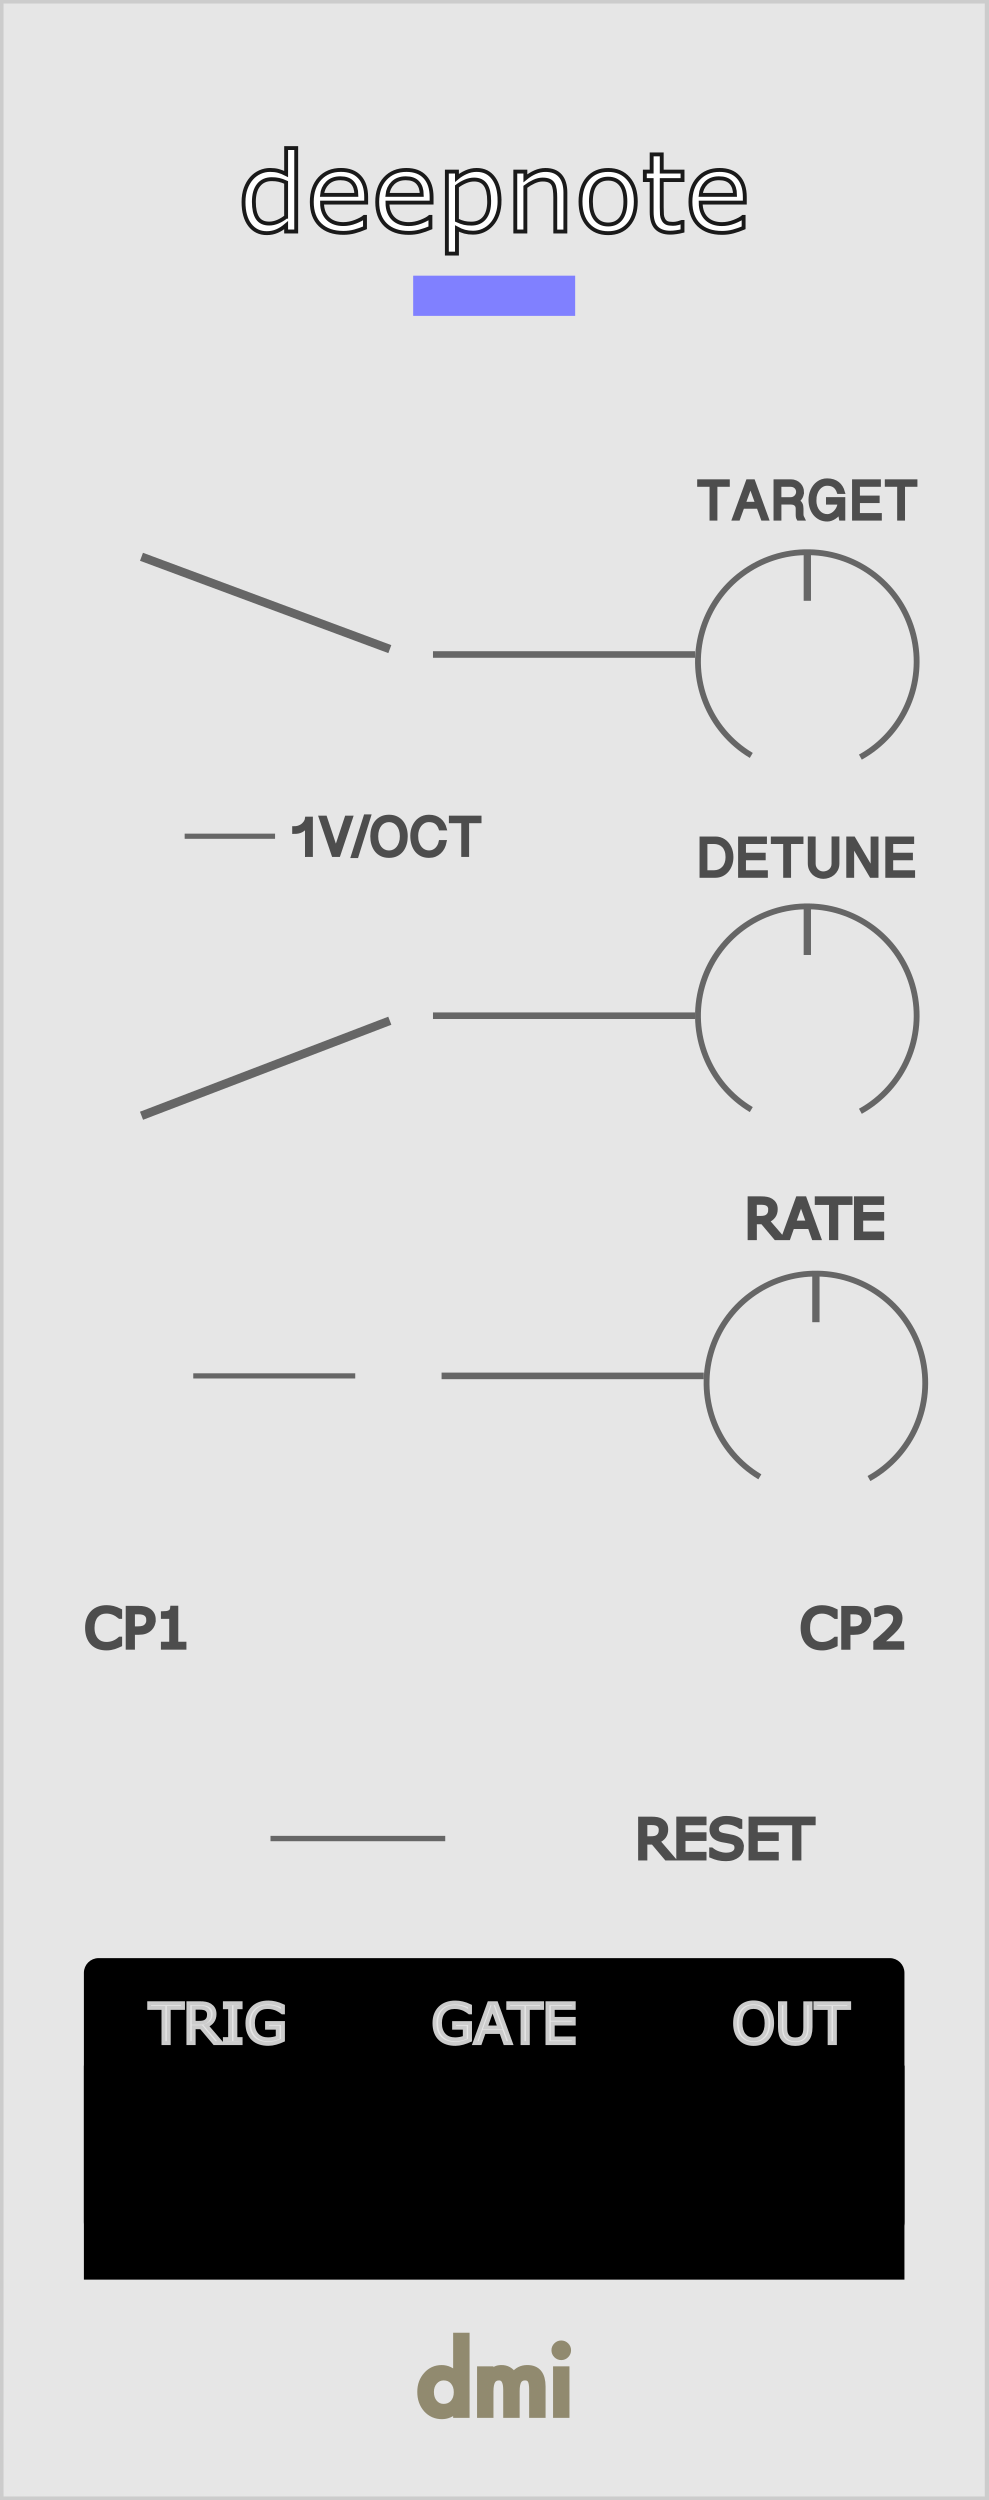
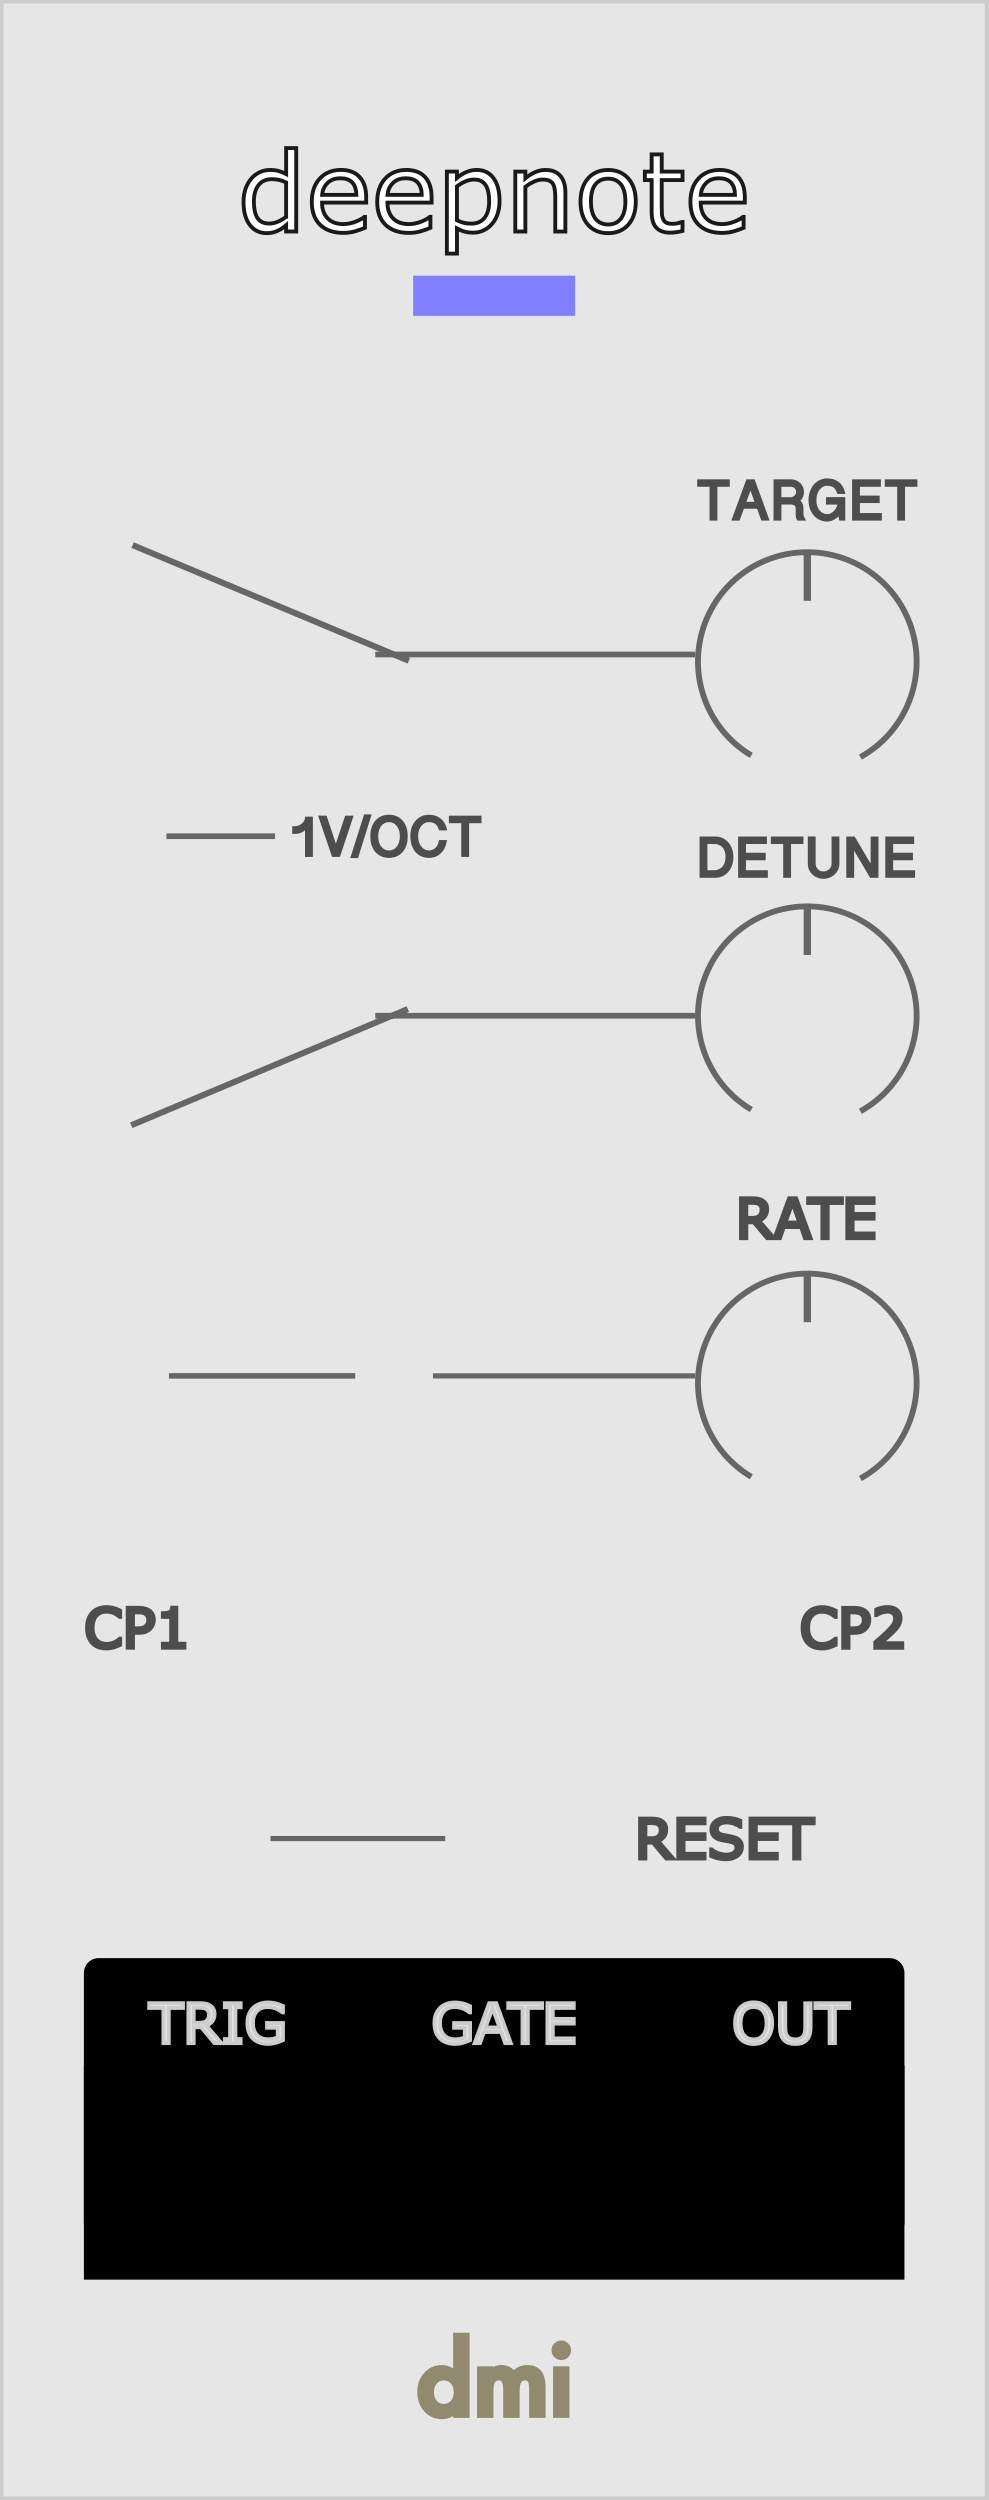
<svg xmlns="http://www.w3.org/2000/svg" width="50.8mm" height="128.5mm" viewBox="0 0 50.8 128.5" version="1.1" id="svg1" xml:space="preserve">
  <defs id="defs1">
    <rect x="66.866" y="51.133" width="80.239" height="356.358" id="rect34" />
    <rect x="24.387" y="130.586" width="115.639" height="77.879" id="rect32" />
    <rect x="31.466" y="60.573" width="3.147" height="18.093" id="rect20" />
    <rect x="63.72" y="1.573" width="66.866" height="92.039" id="rect19" />
    <rect x="-7.08" y="-6.293" width="168.346" height="76.306" id="rect13" />
  </defs>
  <g id="layer1" style="display:inline">
    <path id="rect2" style="fill:#e6e6e6;stroke:#cccccc;stroke-width:0.364" d="M 0,0 H 50.8 V 128.5 H 0 Z" />
    <path id="rect50" style="display:inline;stroke-width:0.387" d="M 4.312,106.172 H 46.488 v 11.001 H 4.312 Z" />
    <path id="rect1" style="display:inline;stroke-width:0.387" d="M 5.069,100.647 H 45.731 c 0.419,0 0.757,0.338 0.757,0.757 v 12.817 c 0,0.419 -0.338,0.757 -0.757,0.757 H 5.069 c -0.419,0 -0.757,-0.338 -0.757,-0.757 v -12.817 c 0,-0.419 0.338,-0.757 0.757,-0.757 z" />
    <path style="font-size:2.822px;font-family:Sans;-inkscape-font-specification:'Sans, Normal';fill:#e6e6e6;stroke:#cccccc;stroke-width:0.2" d="m 39.428,103.202 q 0.125,0.138 0.192,0.338 0.068,0.2 0.068,0.453 0,0.254 -0.069,0.455 -0.068,0.2 -0.19,0.333 -0.127,0.139 -0.3,0.209 -0.172,0.07 -0.394,0.07 -0.216,0 -0.394,-0.072 -0.176,-0.072 -0.3,-0.208 -0.124,-0.136 -0.192,-0.335 -0.066,-0.198 -0.066,-0.453 0,-0.251 0.066,-0.449 0.066,-0.2 0.193,-0.342 0.121,-0.135 0.3,-0.207 0.181,-0.072 0.393,-0.072 0.22,0 0.395,0.073 0.176,0.072 0.299,0.205 z m -0.025,0.791 q 0,-0.4 -0.179,-0.616 -0.179,-0.218 -0.489,-0.218 -0.313,0 -0.492,0.218 -0.178,0.216 -0.178,0.616 0,0.404 0.182,0.619 0.182,0.214 0.488,0.214 0.306,0 0.486,-0.214 0.182,-0.215 0.182,-0.619 z m 2.261,0.201 q 0,0.223 -0.05,0.39 -0.048,0.165 -0.16,0.276 -0.106,0.105 -0.248,0.153 -0.142,0.048 -0.331,0.048 -0.193,0 -0.336,-0.051 -0.143,-0.051 -0.241,-0.15 -0.112,-0.113 -0.161,-0.273 -0.048,-0.16 -0.048,-0.393 v -1.228 h 0.273 v 1.242 q 0,0.167 0.022,0.263 0.023,0.097 0.077,0.175 0.061,0.09 0.164,0.135 0.105,0.045 0.251,0.045 0.147,0 0.251,-0.044 0.103,-0.045 0.165,-0.136 0.054,-0.079 0.076,-0.179 0.023,-0.102 0.023,-0.252 v -1.248 h 0.273 z m 1.984,-0.985 h -0.733 v 1.809 h -0.273 v -1.809 h -0.733 v -0.243 h 1.739 z" id="text21" aria-label="OUT" />
    <path style="font-size:2.822px;font-family:Sans;-inkscape-font-specification:'Sans, Normal';fill:#e6e6e6;stroke:#cccccc;stroke-width:0.2" d="m 24.159,104.865 q -0.168,0.077 -0.368,0.135 -0.198,0.057 -0.384,0.057 -0.24,0 -0.44,-0.066 -0.2,-0.066 -0.34,-0.198 -0.142,-0.134 -0.219,-0.333 -0.077,-0.201 -0.077,-0.47 0,-0.492 0.287,-0.776 0.288,-0.285 0.79,-0.285 0.175,0 0.357,0.043 0.183,0.041 0.394,0.142 v 0.324 h -0.025 q -0.043,-0.033 -0.124,-0.087 -0.081,-0.054 -0.16,-0.09 -0.095,-0.043 -0.216,-0.07 -0.12,-0.029 -0.273,-0.029 -0.345,0 -0.546,0.222 -0.2,0.22 -0.2,0.598 0,0.398 0.209,0.62 0.209,0.22 0.571,0.22 0.132,0 0.263,-0.026 0.132,-0.026 0.232,-0.068 v -0.503 h -0.55 v -0.24 h 0.82 z m 2.095,0.152 h -0.291 l -0.201,-0.572 H 24.874 l -0.201,0.572 h -0.277 l 0.747,-2.052 h 0.364 z m -0.576,-0.806 -0.36,-1.007 -0.361,1.007 z m 2.186,-1.003 h -0.733 v 1.809 h -0.273 v -1.809 H 26.124 v -0.243 h 1.739 z m 1.627,1.809 H 28.139 v -2.052 h 1.352 v 0.243 h -1.079 v 0.562 h 1.079 v 0.243 h -1.079 v 0.762 h 1.079 z" id="text22" aria-label="GATE" />
    <path style="font-size:5.644px;font-family:Sans;-inkscape-font-specification:'Sans, Normal';fill:#ffffff;stroke:#1a1a1a;stroke-width:0.2" d="m 15.225,11.899 h -0.518 v -0.322 q -0.223,0.193 -0.466,0.3 -0.243,0.107 -0.526,0.107 -0.551,0 -0.876,-0.424 -0.322,-0.424 -0.322,-1.177 0,-0.391 0.11,-0.697 0.113,-0.306 0.303,-0.521 0.187,-0.209 0.435,-0.32 0.251,-0.11 0.518,-0.11 0.243,0 0.43,0.052 0.187,0.05 0.394,0.157 v -1.334 h 0.518 z M 14.706,11.141 V 9.375 q -0.209,-0.094 -0.375,-0.13 -0.165,-0.036 -0.361,-0.036 -0.435,0 -0.678,0.303 -0.243,0.303 -0.243,0.86 0,0.548 0.187,0.835 0.187,0.284 0.601,0.284 0.22,0 0.446,-0.096 0.226,-0.099 0.422,-0.254 z m 4.115,-0.728 h -2.268 q 0,0.284 0.085,0.496 0.085,0.209 0.234,0.345 0.143,0.132 0.339,0.198 0.198,0.066 0.435,0.066 0.314,0 0.631,-0.124 0.32,-0.127 0.455,-0.248 h 0.028 v 0.565 q -0.262,0.11 -0.535,0.185 -0.273,0.074 -0.573,0.074 -0.766,0 -1.196,-0.413 -0.43,-0.416 -0.43,-1.18 0,-0.755 0.411,-1.199 0.413,-0.444 1.086,-0.444 0.623,0 0.959,0.364 0.339,0.364 0.339,1.034 z M 18.317,10.017 q -0.003,-0.408 -0.207,-0.631 -0.201,-0.223 -0.615,-0.223 -0.416,0 -0.664,0.245 -0.245,0.245 -0.278,0.609 z m 3.867,0.397 h -2.268 q 0,0.284 0.085,0.496 0.085,0.209 0.234,0.345 0.143,0.132 0.339,0.198 0.198,0.066 0.435,0.066 0.314,0 0.631,-0.124 0.32,-0.127 0.455,-0.248 h 0.028 v 0.565 q -0.262,0.11 -0.535,0.185 -0.273,0.074 -0.573,0.074 -0.766,0 -1.196,-0.413 -0.43,-0.416 -0.43,-1.18 0,-0.755 0.411,-1.199 0.413,-0.444 1.086,-0.444 0.623,0 0.959,0.364 0.339,0.364 0.339,1.034 z M 21.679,10.017 q -0.003,-0.408 -0.207,-0.631 -0.201,-0.223 -0.615,-0.223 -0.416,0 -0.664,0.245 -0.245,0.245 -0.278,0.609 z m 3.999,0.306 q 0,0.375 -0.107,0.686 -0.107,0.309 -0.303,0.524 -0.182,0.204 -0.43,0.317 -0.245,0.11 -0.521,0.11 -0.24,0 -0.435,-0.052 -0.193,-0.052 -0.394,-0.163 v 1.29 H 22.969 V 8.821 h 0.518 v 0.322 q 0.207,-0.174 0.463,-0.289 0.259,-0.119 0.551,-0.119 0.557,0 0.865,0.422 0.311,0.419 0.311,1.166 z m -0.535,0.014 q 0,-0.557 -0.19,-0.832 -0.19,-0.276 -0.584,-0.276 -0.223,0 -0.449,0.096 -0.226,0.096 -0.433,0.254 v 1.745 q 0.22,0.099 0.378,0.135 0.16,0.036 0.361,0.036 0.433,0 0.675,-0.292 0.243,-0.292 0.243,-0.865 z m 3.916,1.563 h -0.518 v -1.753 q 0,-0.212 -0.025,-0.397 -0.025,-0.187 -0.091,-0.292 -0.069,-0.116 -0.198,-0.171 -0.13,-0.058 -0.336,-0.058 -0.212,0 -0.444,0.105 -0.232,0.105 -0.444,0.267 V 11.899 H 26.486 V 8.821 h 0.518 v 0.342 q 0.243,-0.201 0.502,-0.314 0.259,-0.113 0.532,-0.113 0.499,0 0.761,0.3 0.262,0.3 0.262,0.865 z m 3.621,-1.538 q 0,0.752 -0.386,1.188 -0.386,0.435 -1.034,0.435 -0.653,0 -1.039,-0.435 -0.383,-0.435 -0.383,-1.188 0,-0.752 0.383,-1.188 0.386,-0.438 1.039,-0.438 0.648,0 1.034,0.438 0.386,0.435 0.386,1.188 z m -0.535,0 q 0,-0.598 -0.234,-0.887 -0.234,-0.292 -0.65,-0.292 -0.422,0 -0.656,0.292 -0.232,0.289 -0.232,0.887 0,0.579 0.234,0.879 0.234,0.298 0.653,0.298 0.413,0 0.648,-0.295 0.237,-0.298 0.237,-0.882 z m 2.935,1.51 q -0.146,0.039 -0.32,0.063 -0.171,0.025 -0.306,0.025 -0.471,0 -0.717,-0.254 Q 33.495,11.453 33.495,10.893 V 9.256 H 33.145 V 8.821 H 33.495 V 7.936 h 0.518 v 0.885 h 1.069 v 0.435 h -1.069 v 1.403 q 0,0.243 0.011,0.38 0.011,0.135 0.077,0.254 0.061,0.11 0.165,0.163 0.107,0.05 0.325,0.05 0.127,0 0.265,-0.036 0.138,-0.039 0.198,-0.063 h 0.028 z m 3.203,-1.458 h -2.268 q 0,0.284 0.085,0.496 0.085,0.209 0.234,0.345 0.143,0.132 0.339,0.198 0.198,0.066 0.435,0.066 0.314,0 0.631,-0.124 0.32,-0.127 0.455,-0.248 h 0.028 v 0.565 q -0.262,0.11 -0.535,0.185 -0.273,0.074 -0.573,0.074 -0.766,0 -1.196,-0.413 -0.43,-0.416 -0.43,-1.18 0,-0.755 0.411,-1.199 0.413,-0.444 1.086,-0.444 0.623,0 0.959,0.364 0.339,0.364 0.339,1.034 z M 37.78,10.017 q -0.003,-0.408 -0.207,-0.631 -0.201,-0.223 -0.615,-0.223 -0.416,0 -0.664,0.245 -0.245,0.245 -0.278,0.609 z" id="text31" aria-label="deepnote" />
    <path d="m 23.441,120.054 h 0.545 v 4.073 h -0.545 v -0.246 q -0.321,0.314 -0.726,0.314 -0.482,0 -0.801,-0.352 -0.316,-0.359 -0.316,-0.897 0,-0.526 0.316,-0.878 0.314,-0.354 0.789,-0.354 0.412,0 0.738,0.338 z m -1.288,2.891 q 0,0.338 0.181,0.55 0.186,0.215 0.468,0.215 0.301,0 0.487,-0.207 0.186,-0.215 0.186,-0.545 0,-0.33 -0.186,-0.545 -0.186,-0.21 -0.482,-0.21 -0.28,0 -0.468,0.212 -0.186,0.215 -0.186,0.531 z m 2.518,-1.167 h 0.543 v 0.217 q 0.157,-0.164 0.268,-0.222 0.118,-0.06 0.297,-0.06 0.398,0 0.629,0.347 0.256,-0.347 0.692,-0.347 0.793,0 0.793,0.962 v 1.452 h -0.545 v -1.305 q 0,-0.338 -0.082,-0.477 -0.084,-0.142 -0.277,-0.142 -0.224,0 -0.328,0.169 -0.101,0.169 -0.101,0.543 v 1.213 h -0.545 v -1.297 q 0,-0.627 -0.362,-0.627 -0.229,0 -0.335,0.171 -0.104,0.171 -0.104,0.54 v 1.213 H 24.671 Z m 4.449,0 v 2.349 h -0.543 v -2.349 z m -0.625,-0.977 q 0,-0.142 0.104,-0.246 0.104,-0.104 0.248,-0.104 0.147,0 0.251,0.104 0.104,0.101 0.104,0.248 0,0.147 -0.104,0.251 -0.101,0.104 -0.248,0.104 -0.147,0 -0.251,-0.104 -0.104,-0.104 -0.104,-0.253 z" id="text2" style="font-size:4.939px;font-family:Futura;-inkscape-font-specification:'Futura, Normal';fill:#918a6f;stroke:#918a6f;stroke-width:0.3" aria-label="dmi" />
    <path style="fill:#8080ff;stroke:#8080ff;stroke-width:2.066;stroke-dasharray:none" d="M 29.563,15.203 H 21.237 Z" id="path17" />
    <path style="font-size:2.822px;font-family:Sans;-inkscape-font-specification:'Sans, Normal';fill:#e6e6e6;stroke:#cccccc;stroke-width:0.2" d="M 9.407,103.207 H 8.674 v 1.809 H 8.401 v -1.809 H 7.668 v -0.243 H 9.407 Z m 1.973,1.809 h -0.354 l -0.686,-0.816 H 9.955 v 0.816 H 9.683 v -2.052 h 0.575 q 0.186,0 0.31,0.025 0.124,0.023 0.223,0.085 0.112,0.07 0.174,0.178 0.063,0.106 0.063,0.27 0,0.222 -0.112,0.372 -0.112,0.149 -0.307,0.225 z m -0.638,-1.474 q 0,-0.088 -0.032,-0.156 -0.03,-0.069 -0.102,-0.116 -0.059,-0.04 -0.141,-0.055 -0.081,-0.017 -0.192,-0.017 H 9.955 v 0.774 H 10.231 q 0.13,0 0.226,-0.022 0.096,-0.023 0.164,-0.085 0.062,-0.058 0.091,-0.132 0.03,-0.076 0.03,-0.192 z m 1.626,1.474 H 11.558 v -0.209 h 0.269 v -1.633 H 11.558 v -0.209 h 0.81 v 0.209 h -0.269 v 1.633 h 0.269 z m 2.176,-0.152 q -0.168,0.077 -0.368,0.135 -0.198,0.057 -0.384,0.057 -0.24,0 -0.44,-0.066 -0.2,-0.066 -0.34,-0.198 -0.142,-0.134 -0.219,-0.333 -0.077,-0.201 -0.077,-0.47 0,-0.492 0.287,-0.776 0.288,-0.285 0.79,-0.285 0.175,0 0.357,0.043 0.183,0.041 0.394,0.142 v 0.324 h -0.025 q -0.043,-0.033 -0.124,-0.087 -0.081,-0.054 -0.16,-0.09 -0.095,-0.043 -0.216,-0.07 -0.12,-0.029 -0.273,-0.029 -0.345,0 -0.546,0.222 -0.2,0.22 -0.2,0.598 0,0.398 0.209,0.62 0.209,0.22 0.571,0.22 0.132,0 0.263,-0.026 0.132,-0.026 0.232,-0.068 v -0.503 h -0.55 v -0.24 h 0.82 z" id="text1" aria-label="TRIG" />
-     <path style="fill:#666666;stroke:#666666;stroke-width:0.276;stroke-dasharray:none" d="M 22.885,94.501 H 13.904 Z" id="path2" />
+     <path style="fill:#666666;stroke:#666666;stroke-width:0.266;stroke-dasharray:none" d="M 22.885,94.501 H 13.904 Z" id="path2" />
    <path style="font-size:2.822px;font-family:Sans;-inkscape-font-specification:'Sans, Normal';fill:#4d4d4d;stroke:#4d4d4d;stroke-width:0.2" d="M 34.598,95.527 H 34.244 L 33.558,94.712 H 33.173 v 0.816 h -0.273 v -2.052 h 0.575 q 0.186,0 0.31,0.025 0.124,0.023 0.223,0.085 0.112,0.07 0.174,0.178 0.063,0.106 0.063,0.27 0,0.222 -0.112,0.372 -0.112,0.149 -0.307,0.225 z m -0.638,-1.474 q 0,-0.088 -0.032,-0.156 -0.03,-0.069 -0.102,-0.116 -0.059,-0.04 -0.141,-0.055 -0.081,-0.017 -0.192,-0.017 H 33.173 V 94.484 h 0.276 q 0.13,0 0.226,-0.022 0.096,-0.023 0.164,-0.085 0.062,-0.058 0.091,-0.132 0.03,-0.076 0.03,-0.192 z m 2.254,1.474 h -1.352 v -2.052 h 1.352 v 0.243 h -1.079 v 0.562 h 1.079 v 0.243 h -1.079 v 0.762 h 1.079 z m 1.924,-0.586 q 0,0.12 -0.057,0.237 -0.055,0.117 -0.156,0.198 -0.11,0.088 -0.258,0.138 -0.146,0.05 -0.353,0.05 -0.222,0 -0.4,-0.041 -0.176,-0.041 -0.36,-0.123 v -0.342 h 0.019 q 0.156,0.13 0.36,0.2 0.204,0.07 0.383,0.07 0.254,0 0.394,-0.095 0.142,-0.095 0.142,-0.254 0,-0.136 -0.068,-0.201 -0.066,-0.065 -0.203,-0.101 -0.103,-0.028 -0.225,-0.045 -0.12,-0.018 -0.255,-0.045 -0.273,-0.058 -0.405,-0.197 -0.131,-0.141 -0.131,-0.365 0,-0.258 0.218,-0.422 0.218,-0.165 0.553,-0.165 0.216,0 0.397,0.041 0.181,0.041 0.32,0.102 v 0.322 h -0.019 q -0.117,-0.099 -0.309,-0.164 -0.19,-0.066 -0.39,-0.066 -0.219,0 -0.353,0.091 -0.132,0.091 -0.132,0.234 0,0.128 0.066,0.201 0.066,0.073 0.233,0.112 0.088,0.019 0.251,0.047 0.163,0.028 0.276,0.057 0.229,0.061 0.345,0.183 0.116,0.123 0.116,0.343 z m 1.79,0.586 h -1.352 v -2.052 h 1.352 v 0.243 h -1.079 v 0.562 h 1.079 v 0.243 h -1.079 v 0.762 h 1.079 z m 1.896,-1.809 h -0.733 v 1.809 H 40.819 v -1.809 h -0.733 v -0.243 h 1.739 z" id="text3" aria-label="RESET" />
-     <path style="display:inline;fill:#666666;stroke:#666666;stroke-width:0.266;stroke-dasharray:none" d="M 18.259,70.721 H 9.933 Z" id="path21" />
+     <path style="display:inline;fill:#666666;stroke:#666666;stroke-width:0.285;stroke-dasharray:none" d="M 18.259,70.721 H 8.685 Z" id="path21" />
    <path style="font-size:2.822px;font-family:Sans;-inkscape-font-specification:'Sans, Normal';fill:#4d4d4d;stroke:#4d4d4d;stroke-width:0.2" d="m 6.176,84.545 q -0.076,0.033 -0.138,0.062 -0.061,0.029 -0.16,0.061 -0.084,0.026 -0.183,0.044 -0.098,0.019 -0.216,0.019 -0.223,0 -0.407,-0.062 -0.182,-0.063 -0.317,-0.197 -0.132,-0.131 -0.207,-0.332 -0.074,-0.203 -0.074,-0.47 0,-0.254 0.072,-0.453 0.072,-0.2 0.207,-0.338 0.131,-0.134 0.316,-0.204 0.186,-0.07 0.412,-0.07 0.165,0 0.329,0.04 0.165,0.04 0.367,0.141 v 0.324 h -0.021 q -0.169,-0.142 -0.336,-0.207 -0.167,-0.065 -0.357,-0.065 -0.156,0 -0.281,0.051 -0.124,0.05 -0.222,0.156 -0.095,0.103 -0.149,0.262 -0.052,0.157 -0.052,0.364 0,0.216 0.058,0.372 0.059,0.156 0.152,0.254 0.096,0.102 0.225,0.152 0.13,0.048 0.273,0.048 0.197,0 0.369,-0.068 0.172,-0.068 0.322,-0.203 h 0.019 z m 1.728,-1.283 q 0,0.136 -0.048,0.254 -0.047,0.116 -0.132,0.201 -0.106,0.106 -0.251,0.16 -0.145,0.052 -0.365,0.052 H 6.835 v 0.765 H 6.562 v -2.052 h 0.557 q 0.185,0 0.313,0.032 0.128,0.03 0.227,0.096 0.117,0.079 0.181,0.196 0.065,0.117 0.065,0.296 z m -0.284,0.007 q 0,-0.106 -0.037,-0.185 -0.037,-0.079 -0.113,-0.128 -0.066,-0.043 -0.152,-0.061 -0.084,-0.019 -0.214,-0.019 H 6.835 v 0.82 h 0.23 q 0.165,0 0.269,-0.029 0.103,-0.03 0.168,-0.095 0.065,-0.066 0.091,-0.139 0.028,-0.073 0.028,-0.164 z m 1.862,1.425 H 8.371 V 84.484 H 8.798 V 83.109 H 8.371 v -0.187 q 0.087,0 0.186,-0.014 0.099,-0.015 0.15,-0.043 0.063,-0.034 0.099,-0.087 0.037,-0.054 0.043,-0.143 h 0.214 v 1.849 h 0.419 z" id="text28" aria-label="CP1" />
    <path style="font-size:2.822px;font-family:Sans;-inkscape-font-specification:'Sans, Normal';fill:#4d4d4d;stroke:#4d4d4d;stroke-width:0.2" d="m 42.954,84.547 q -0.076,0.033 -0.138,0.062 -0.061,0.029 -0.16,0.061 -0.084,0.026 -0.183,0.044 -0.098,0.019 -0.216,0.019 -0.223,0 -0.407,-0.062 -0.182,-0.063 -0.317,-0.197 -0.132,-0.131 -0.207,-0.332 -0.074,-0.203 -0.074,-0.47 0,-0.254 0.072,-0.453 0.072,-0.2 0.207,-0.338 0.131,-0.134 0.316,-0.204 0.186,-0.07 0.412,-0.07 0.165,0 0.329,0.04 0.165,0.04 0.367,0.141 v 0.324 h -0.021 q -0.169,-0.142 -0.336,-0.207 -0.167,-0.065 -0.357,-0.065 -0.156,0 -0.281,0.051 -0.124,0.05 -0.222,0.156 -0.095,0.103 -0.149,0.262 -0.052,0.157 -0.052,0.364 0,0.216 0.058,0.372 0.059,0.156 0.152,0.254 0.096,0.102 0.225,0.152 0.13,0.048 0.273,0.048 0.197,0 0.369,-0.068 0.172,-0.068 0.322,-0.203 h 0.019 z m 1.728,-1.283 q 0,0.136 -0.048,0.254 -0.047,0.116 -0.132,0.201 -0.106,0.106 -0.251,0.16 -0.145,0.052 -0.365,0.052 h -0.273 v 0.765 h -0.273 v -2.052 h 0.557 q 0.185,0 0.313,0.032 0.128,0.03 0.227,0.096 0.117,0.079 0.181,0.196 0.065,0.117 0.065,0.296 z m -0.284,0.007 q 0,-0.106 -0.037,-0.185 -0.037,-0.079 -0.113,-0.128 -0.066,-0.043 -0.152,-0.061 -0.084,-0.019 -0.214,-0.019 h -0.27 v 0.82 h 0.23 q 0.165,0 0.269,-0.029 0.103,-0.03 0.168,-0.095 0.065,-0.066 0.091,-0.139 0.028,-0.073 0.028,-0.164 z m 1.979,1.425 h -1.389 v -0.288 q 0.145,-0.124 0.289,-0.248 0.146,-0.124 0.271,-0.247 0.265,-0.256 0.362,-0.407 0.098,-0.152 0.098,-0.327 0,-0.16 -0.106,-0.249 -0.105,-0.091 -0.294,-0.091 -0.125,0 -0.271,0.044 -0.146,0.044 -0.285,0.135 h -0.014 V 82.73 q 0.098,-0.048 0.26,-0.088 0.164,-0.04 0.317,-0.04 0.316,0 0.495,0.153 0.179,0.152 0.179,0.412 0,0.117 -0.03,0.219 -0.029,0.101 -0.087,0.192 -0.054,0.085 -0.127,0.168 -0.072,0.083 -0.175,0.183 -0.147,0.145 -0.305,0.281 -0.157,0.135 -0.294,0.251 h 1.104 z" id="text14" aria-label="CP2" />
-     <path style="display:inline;fill:#666666;stroke:#666666;stroke-width:0.338;stroke-dasharray:none" d="M 36.174,70.721 H 22.697 Z" id="path14" />
-     <path style="display:inline;fill:#666666;stroke:#666666;stroke-width:0.338;stroke-dasharray:none" d="M 35.732,52.208 H 22.255 Z" id="path4" />
+     <path style="display:inline;fill:#666666;stroke:#666666;stroke-width:0.266;stroke-dasharray:none" d="M 35.732,70.721 H 22.255 Z" id="path14" />
+     <path style="display:inline;fill:#666666;stroke:#666666;stroke-width:0.294;stroke-dasharray:none" d="M 35.732,52.208 H 19.289 Z" id="path4" />
    <path id="path6" style="display:inline;fill:none;stroke:#666666;stroke-width:0.3" d="m 38.616,57.033 a 5.62,5.62 0 0 1 -2.526,-6.362 5.62,5.62 0 0 1 5.494,-4.083 5.62,5.62 0 0 1 5.363,4.253 5.62,5.62 0 0 1 -2.724,6.279" />
    <path style="display:inline;fill:#333333;stroke:#666666;stroke-width:0.376;stroke-dasharray:none" d="m 41.496,46.588 v 2.498 z" id="path7" />
    <path style="font-size:2.822px;font-family:'Devanagari Sangam MN';-inkscape-font-specification:'Devanagari Sangam MN, Normal';fill:#4d4d4d;stroke:#4d4d4d;stroke-width:0.2" d="m 36.057,43.096 h 0.712 q 0.127,0 0.237,0.034 0.112,0.034 0.203,0.098 0.092,0.062 0.164,0.15 0.073,0.088 0.123,0.194 0.05,0.106 0.076,0.229 0.026,0.121 0.026,0.252 0,0.205 -0.061,0.382 -0.061,0.175 -0.171,0.306 -0.109,0.13 -0.262,0.204 -0.152,0.073 -0.335,0.073 h -0.712 z m 0.204,1.736 h 0.427 q 0.152,0 0.281,-0.052 0.13,-0.052 0.223,-0.152 0.095,-0.099 0.147,-0.243 0.054,-0.145 0.054,-0.328 0,-0.2 -0.054,-0.346 -0.054,-0.147 -0.149,-0.243 -0.095,-0.095 -0.225,-0.141 -0.128,-0.047 -0.278,-0.047 h -0.427 z m 3.059,-1.736 v 0.186 h -1.078 v 0.65 h 1.014 v 0.186 h -1.014 v 0.714 h 1.126 v 0.186 h -1.33 v -1.922 z m 1.877,0 v 0.186 h -0.637 v 1.736 h -0.204 v -1.736 h -0.635 v -0.186 z m 0.627,0 v 1.295 q 0,0.117 0.043,0.211 0.044,0.092 0.113,0.157 0.07,0.065 0.157,0.099 0.088,0.034 0.178,0.034 0.094,0 0.187,-0.032 0.095,-0.032 0.169,-0.094 0.076,-0.062 0.123,-0.154 0.048,-0.094 0.048,-0.216 v -1.301 h 0.203 v 1.287 q 0,0.168 -0.065,0.298 -0.065,0.128 -0.169,0.216 -0.103,0.087 -0.234,0.132 -0.13,0.045 -0.26,0.045 -0.124,0 -0.248,-0.045 -0.124,-0.044 -0.225,-0.131 -0.099,-0.088 -0.161,-0.218 -0.062,-0.131 -0.062,-0.303 v -1.282 z m 2.048,0 0.978,1.662 v -1.662 h 0.204 v 1.922 H 44.781 l -0.978,-1.661 v 1.661 h -0.204 v -1.922 z m 3.015,0 v 0.186 h -1.078 v 0.65 h 1.014 v 0.186 h -1.014 v 0.714 h 1.126 v 0.186 h -1.33 v -1.922 z" id="text15" aria-label="DETUNE" />
-     <path style="display:inline;fill:#333333;stroke:#666666;stroke-width:0.376;stroke-dasharray:none" d="m 41.937,65.463 v 2.498 z" id="path13" />
-     <path id="path12" style="display:inline;fill:none;stroke:#666666;stroke-width:0.3" d="M 39.057,75.909 A 5.62,5.62 0 0 1 36.532,69.547 5.62,5.62 0 0 1 42.026,65.464 5.62,5.62 0 0 1 47.389,69.718 5.62,5.62 0 0 1 44.664,75.997" />
-     <path style="font-size:2.822px;font-family:Sans;-inkscape-font-specification:'Sans, Normal';fill:#4d4d4d;stroke:#4d4d4d;stroke-width:0.2" d="m 40.226,63.644 h -0.354 l -0.686,-0.816 h -0.384 v 0.816 h -0.273 v -2.052 h 0.575 q 0.186,0 0.31,0.025 0.124,0.023 0.223,0.085 0.112,0.07 0.174,0.178 0.063,0.106 0.063,0.27 0,0.222 -0.112,0.372 -0.112,0.149 -0.307,0.225 z m -0.638,-1.474 q 0,-0.088 -0.032,-0.156 -0.03,-0.069 -0.102,-0.116 -0.059,-0.04 -0.141,-0.055 -0.081,-0.017 -0.192,-0.017 h -0.321 v 0.774 h 0.276 q 0.13,0 0.226,-0.022 0.096,-0.023 0.164,-0.085 0.062,-0.058 0.091,-0.132 0.03,-0.076 0.03,-0.192 z m 2.52,1.474 H 41.818 L 41.617,63.072 H 40.729 l -0.201,0.572 h -0.277 l 0.747,-2.052 h 0.364 z M 41.533,62.838 41.173,61.831 40.812,62.838 Z m 2.186,-1.003 h -0.733 v 1.809 H 42.712 V 61.835 H 41.979 v -0.243 h 1.739 z m 1.627,1.809 H 43.994 v -2.052 h 1.352 v 0.243 h -1.079 v 0.562 h 1.079 v 0.243 h -1.079 v 0.762 h 1.079 z" id="text25" aria-label="RATE" />
+     <path style="display:inline;fill:#333333;stroke:#666666;stroke-width:0.376;stroke-dasharray:none" d="m 41.496,65.463 v 2.498 z" id="path13" />
+     <path id="path12" style="display:inline;fill:none;stroke:#666666;stroke-width:0.3" d="m 38.616,75.909 a 5.62,5.62 0 0 1 -2.526,-6.362 5.62,5.62 0 0 1 5.494,-4.083 5.62,5.62 0 0 1 5.363,4.253 5.62,5.62 0 0 1 -2.724,6.279" />
+     <path style="font-size:2.822px;font-family:Sans;-inkscape-font-specification:'Sans, Normal';fill:#4d4d4d;stroke:#4d4d4d;stroke-width:0.2" d="M 39.785,63.644 H 39.431 L 38.745,62.828 h -0.384 v 0.816 h -0.273 v -2.052 h 0.575 q 0.186,0 0.31,0.025 0.124,0.023 0.223,0.085 0.112,0.07 0.174,0.178 0.063,0.106 0.063,0.27 0,0.222 -0.112,0.372 -0.112,0.149 -0.307,0.225 z m -0.638,-1.474 q 0,-0.088 -0.032,-0.156 -0.03,-0.069 -0.102,-0.116 -0.059,-0.04 -0.141,-0.055 -0.081,-0.017 -0.192,-0.017 h -0.321 v 0.774 h 0.276 q 0.13,0 0.226,-0.022 0.096,-0.023 0.164,-0.085 0.062,-0.058 0.091,-0.132 0.03,-0.076 0.03,-0.192 z m 2.52,1.474 h -0.291 l -0.201,-0.572 h -0.887 l -0.201,0.572 h -0.277 l 0.747,-2.052 h 0.364 z M 41.091,62.838 40.732,61.831 40.371,62.838 Z m 2.186,-1.003 h -0.733 v 1.809 h -0.273 v -1.809 h -0.733 v -0.243 h 1.739 z m 1.627,1.809 h -1.352 v -2.052 h 1.352 v 0.243 h -1.079 v 0.562 h 1.079 v 0.243 h -1.079 v 0.762 h 1.079 z" id="text25" aria-label="RATE" />
    <path style="font-size:2.822px;font-family:'Devanagari Sangam MN';-inkscape-font-specification:'Devanagari Sangam MN, Normal';fill:#4d4d4d;stroke:#4d4d4d;stroke-width:0.2" d="m 37.411,24.737 v 0.186 h -0.637 v 1.736 h -0.204 V 24.923 H 35.935 v -0.186 z m 1.306,0 0.699,1.922 H 39.204 L 38.982,26.048 h -0.817 l -0.222,0.612 h -0.211 l 0.704,-1.922 z m -0.143,0.19 -0.353,0.966 h 0.704 z m 2.651,0.357 q 0,0.072 -0.018,0.141 -0.017,0.069 -0.051,0.131 -0.034,0.061 -0.085,0.112 -0.05,0.051 -0.117,0.088 0.076,0.019 0.123,0.059 0.048,0.039 0.074,0.091 0.028,0.051 0.037,0.113 0.011,0.061 0.011,0.124 v 0.289 q 0,0.062 0.017,0.121 0.018,0.058 0.044,0.106 h -0.222 q -0.014,-0.022 -0.022,-0.05 -0.007,-0.029 -0.011,-0.059 -0.004,-0.03 -0.005,-0.058 -0.001,-0.029 -0.001,-0.05 v -0.306 q 0,-0.055 -0.019,-0.109 -0.018,-0.055 -0.061,-0.098 -0.041,-0.043 -0.109,-0.069 -0.068,-0.026 -0.164,-0.026 h -0.582 v 0.824 H 39.86 v -1.922 h 0.785 q 0.141,0 0.248,0.05 0.109,0.048 0.182,0.127 0.074,0.077 0.112,0.175 0.039,0.098 0.039,0.196 z m -1.162,0.371 h 0.582 q 0.076,0 0.143,-0.029 0.068,-0.029 0.119,-0.08 0.052,-0.051 0.083,-0.119 0.03,-0.068 0.03,-0.146 0,-0.077 -0.029,-0.142 -0.028,-0.066 -0.079,-0.114 -0.05,-0.048 -0.119,-0.074 -0.069,-0.028 -0.149,-0.028 h -0.582 z m 1.797,0.04 q 0,0.198 0.052,0.353 0.054,0.154 0.145,0.26 0.091,0.106 0.211,0.163 0.12,0.055 0.254,0.055 0.079,0 0.154,-0.026 0.077,-0.028 0.146,-0.074 0.07,-0.047 0.13,-0.112 0.059,-0.066 0.103,-0.142 0.044,-0.077 0.069,-0.163 0.026,-0.085 0.029,-0.174 h -0.597 v -0.181 h 0.791 v 1.005 H 43.222 l -0.061,-0.342 q -0.048,0.074 -0.12,0.145 -0.07,0.069 -0.154,0.124 -0.084,0.055 -0.176,0.088 -0.092,0.033 -0.183,0.033 -0.201,0 -0.362,-0.077 -0.161,-0.079 -0.274,-0.214 -0.113,-0.136 -0.174,-0.321 -0.061,-0.186 -0.061,-0.401 0,-0.125 0.025,-0.248 0.026,-0.124 0.076,-0.236 0.051,-0.112 0.124,-0.207 0.074,-0.096 0.169,-0.165 0.095,-0.07 0.211,-0.11 0.117,-0.04 0.252,-0.04 0.171,0 0.305,0.044 0.135,0.044 0.236,0.124 0.101,0.08 0.167,0.19 0.068,0.11 0.105,0.243 h -0.216 q -0.074,-0.215 -0.22,-0.318 -0.145,-0.103 -0.375,-0.103 -0.143,0 -0.263,0.066 -0.12,0.066 -0.207,0.179 -0.087,0.113 -0.135,0.263 -0.048,0.15 -0.048,0.318 z m 3.318,-0.958 v 0.186 h -1.078 v 0.65 h 1.014 v 0.186 h -1.014 v 0.714 h 1.126 v 0.186 h -1.33 v -1.922 z m 1.877,0 v 0.186 h -0.637 v 1.736 h -0.204 v -1.736 h -0.635 v -0.186 z" id="text33" aria-label="TARGET" />
    <path id="path9" style="display:inline;fill:none;stroke:#666666;stroke-width:0.3" d="m 38.616,38.829 a 5.62,5.62 0 0 1 -2.526,-6.362 5.62,5.62 0 0 1 5.494,-4.083 5.62,5.62 0 0 1 5.363,4.253 5.62,5.62 0 0 1 -2.724,6.279" />
    <path style="display:inline;fill:#333333;stroke:#666666;stroke-width:0.376;stroke-dasharray:none" d="m 41.496,28.383 v 2.498 z" id="path10" />
    <path style="font-size:2.822px;font-family:'Devanagari Sangam MN';-inkscape-font-specification:'Devanagari Sangam MN, Normal';fill:#4d4d4d;stroke:#4d4d4d;stroke-width:0.2" d="m 15.777,43.948 v -1.541 q -0.068,0.103 -0.139,0.172 -0.07,0.068 -0.15,0.109 -0.08,0.041 -0.171,0.059 -0.091,0.017 -0.198,0.017 v -0.196 q 0.11,0 0.201,-0.025 0.091,-0.026 0.163,-0.068 0.072,-0.041 0.125,-0.094 0.054,-0.052 0.09,-0.106 0.036,-0.055 0.055,-0.106 0.021,-0.051 0.025,-0.091 h 0.204 v 1.869 z m 1.487,-0.269 0.55,-1.654 h 0.225 l -0.641,1.922 H 17.142 L 16.489,42.026 h 0.225 z m 1.065,0.325 h -0.189 l 0.648,-2.045 h 0.179 z m 2.529,-1.02 q 0,0.222 -0.058,0.408 -0.057,0.186 -0.167,0.321 -0.11,0.134 -0.271,0.208 -0.16,0.074 -0.367,0.074 -0.207,0 -0.368,-0.074 -0.16,-0.074 -0.27,-0.208 -0.109,-0.135 -0.167,-0.321 -0.057,-0.186 -0.057,-0.408 0,-0.222 0.057,-0.407 0.058,-0.186 0.167,-0.318 0.11,-0.134 0.27,-0.208 0.161,-0.074 0.368,-0.074 0.207,0 0.367,0.074 0.161,0.074 0.271,0.208 0.11,0.132 0.167,0.318 0.058,0.185 0.058,0.407 z m -0.205,0 q 0,-0.194 -0.052,-0.347 -0.051,-0.154 -0.141,-0.26 -0.088,-0.107 -0.208,-0.163 -0.12,-0.057 -0.256,-0.057 -0.139,0 -0.259,0.057 -0.12,0.055 -0.208,0.163 -0.088,0.106 -0.139,0.26 -0.05,0.153 -0.05,0.347 0,0.194 0.05,0.349 0.051,0.154 0.139,0.262 0.088,0.106 0.208,0.163 0.12,0.057 0.259,0.057 0.136,0 0.256,-0.057 0.12,-0.057 0.208,-0.163 0.09,-0.107 0.141,-0.262 0.052,-0.154 0.052,-0.349 z m 0.74,-0.032 q 0,0.22 0.057,0.383 0.058,0.161 0.15,0.269 0.094,0.106 0.211,0.158 0.119,0.051 0.24,0.051 0.125,0 0.226,-0.045 0.102,-0.045 0.176,-0.12 0.076,-0.076 0.124,-0.171 0.05,-0.096 0.07,-0.197 h 0.208 q -0.029,0.149 -0.095,0.28 -0.066,0.131 -0.168,0.227 -0.101,0.096 -0.237,0.153 -0.135,0.055 -0.305,0.055 -0.197,0 -0.357,-0.07 -0.158,-0.072 -0.271,-0.205 -0.112,-0.135 -0.172,-0.328 -0.061,-0.194 -0.061,-0.44 0,-0.127 0.025,-0.248 0.026,-0.123 0.076,-0.23 0.051,-0.109 0.124,-0.2 0.074,-0.092 0.169,-0.157 0.095,-0.066 0.211,-0.103 0.117,-0.037 0.252,-0.037 0.171,0 0.306,0.045 0.135,0.045 0.234,0.127 0.101,0.08 0.168,0.192 0.068,0.11 0.105,0.243 h -0.216 q -0.076,-0.216 -0.222,-0.321 -0.145,-0.106 -0.375,-0.106 -0.143,0 -0.263,0.063 -0.12,0.063 -0.207,0.172 -0.087,0.109 -0.135,0.254 -0.048,0.145 -0.048,0.307 z m 3.256,-0.927 v 0.186 h -0.637 v 1.736 h -0.204 V 42.212 H 23.173 V 42.026 Z" id="text18" aria-label="1V/OCT" />
-     <path style="display:inline;fill:#666666;stroke:#666666;stroke-width:0.439;stroke-dasharray:none" d="M 20.037,33.365 7.272,28.619 Z" id="path18" />
-     <path style="display:inline;fill:#666666;stroke:#666666;stroke-width:0.266;stroke-dasharray:none" d="M 14.138,42.982 H 9.492 Z" id="path1" />
-     <path style="display:inline;fill:#666666;stroke:#666666;stroke-width:0.338;stroke-dasharray:none" d="M 35.732,33.641 H 22.255 Z" id="path3" />
-     <path style="display:inline;fill:#666666;stroke:#666666;stroke-width:0.445;stroke-dasharray:none" d="M 20.036,52.465 7.274,57.35 Z" id="path5" />
+     <path style="display:inline;fill:#666666;stroke:#666666;stroke-width:0.314;stroke-dasharray:none" d="M 21.015,33.964 6.814,28.019 Z" id="path18" />
+     <path style="display:inline;fill:#666666;stroke:#666666;stroke-width:0.292;stroke-dasharray:none" d="M 14.138,42.982 H 8.555 Z" id="path1" />
+     <path style="display:inline;fill:#666666;stroke:#666666;stroke-width:0.294;stroke-dasharray:none" d="M 35.732,33.641 H 19.289 Z" id="path3" />
+     <path style="display:inline;fill:#666666;stroke:#666666;stroke-width:0.311;stroke-dasharray:none" d="M 20.962,51.864 6.745,57.839 Z" id="path5" />
  </g>
  <g id="layer2" style="display:none">
-     <ellipse style="display:inline;fill:none;stroke:#0000ff;stroke-width:0.331;stroke-dasharray:none;stroke-opacity:1" id="ellipse1" cx="40.715" cy="110.769" rx="1.19" ry="1.19" />
-     <ellipse style="display:inline;fill:none;stroke:#0000ff;stroke-width:0.331;stroke-dasharray:none;stroke-opacity:1" id="ellipse51" cx="25.91" cy="110.977" rx="1.19" ry="1.19" />
-     <ellipse style="display:inline;fill:none;stroke:#0000ff;stroke-width:0.331;stroke-dasharray:none;stroke-opacity:1" id="ellipse2" cx="11.106" cy="110.769" rx="1.19" ry="1.19" />
-     <ellipse style="display:inline;fill:none;stroke:#00ff00;stroke-width:0.331;stroke-dasharray:none;stroke-opacity:1" id="ellipse3" cx="11.106" cy="94.501" rx="1.19" ry="1.19" />
-     <ellipse style="display:inline;fill:none;stroke:#ff0000;stroke-width:0.331;stroke-dasharray:none;stroke-opacity:1" id="ellipse57" cx="37.363" cy="83.667" rx="1.19" ry="1.19" />
+     <circle style="display:inline;fill:none;stroke:#0000ff;stroke-width:0.331;stroke-dasharray:none;stroke-opacity:1" id="ellipse1" cx="40.715" cy="110.769" r="1" />
+     <circle style="display:inline;fill:none;stroke:#0000ff;stroke-width:0.331;stroke-dasharray:none;stroke-opacity:1" id="ellipse51" cx="25.91" cy="110.977" r="1" />
+     <circle style="display:inline;fill:none;stroke:#0000ff;stroke-width:0.331;stroke-dasharray:none;stroke-opacity:1" id="ellipse2" cx="11.106" cy="110.769" r="1" />
+     <circle style="display:inline;fill:none;stroke:#00ff00;stroke-width:0.331;stroke-dasharray:none;stroke-opacity:1" id="ellipse3" cx="11.106" cy="94.501" r="1" />
+     <circle style="display:inline;fill:none;stroke:#ff0000;stroke-width:0.331;stroke-dasharray:none;stroke-opacity:1" id="ellipse57" cx="37.363" cy="83.667" r="1" />
    <rect style="display:inline;fill:none;stroke:#ffff00;stroke-width:0.302;stroke-dasharray:none;stroke-opacity:1" id="rect22" width="12" height="9" x="19.91" y="79.167" />
-     <ellipse style="display:inline;fill:none;stroke:#ff0000;stroke-width:0.331;stroke-dasharray:none;stroke-opacity:1" id="ellipse58" cx="14.436" cy="83.667" rx="1.19" ry="1.19" />
-     <ellipse style="display:inline;fill:none;stroke:#ff0000;stroke-width:0.331;stroke-dasharray:none;stroke-opacity:1" id="ellipse21" cx="20.619" cy="70.721" rx="1.19" ry="1.19" />
-     <ellipse style="display:inline;fill:none;stroke:#00ff00;stroke-width:0.331;stroke-dasharray:none;stroke-opacity:1" id="ellipse8" cx="7.623" cy="70.721" rx="1.19" ry="1.19" />
-     <ellipse style="display:inline;fill:none;stroke:#ff0000;stroke-width:0.331;stroke-dasharray:none;stroke-opacity:1" id="ellipse56" cx="41.937" cy="70.721" rx="1.19" ry="1.19" />
-     <ellipse style="display:inline;fill:none;stroke:#00ff00;stroke-width:0.331;stroke-dasharray:none;stroke-opacity:1" id="ellipse18" cx="7.181" cy="42.982" rx="1.19" ry="1.19" />
-     <ellipse style="display:inline;fill:none;stroke:#ff0000;stroke-width:0.331;stroke-dasharray:none;stroke-opacity:1" id="ellipse17" cx="20.177" cy="33.641" rx="1.19" ry="1.19" />
-     <ellipse style="display:inline;fill:none;stroke:#00ff00;stroke-width:0.331;stroke-dasharray:none;stroke-opacity:1" id="ellipse52" cx="7.181" cy="28.349" rx="1.19" ry="1.19" />
+     <circle style="display:inline;fill:none;stroke:#ff0000;stroke-width:0.331;stroke-dasharray:none;stroke-opacity:1" id="ellipse58" cx="14.436" cy="83.667" r="1" />
+     <circle style="display:inline;fill:none;stroke:#ff0000;stroke-width:0.331;stroke-dasharray:none;stroke-opacity:1" id="ellipse21" cx="20.177" cy="70.721" r="1" />
+     <circle style="display:inline;fill:none;stroke:#00ff00;stroke-width:0.331;stroke-dasharray:none;stroke-opacity:1" id="ellipse8" cx="7.623" cy="70.721" r="1" />
+     <circle style="display:inline;fill:none;stroke:#ff0000;stroke-width:0.331;stroke-dasharray:none;stroke-opacity:1" id="ellipse56" cx="41.496" cy="70.721" r="1" />
+     <circle style="display:inline;fill:none;stroke:#00ff00;stroke-width:0.331;stroke-dasharray:none;stroke-opacity:1" id="ellipse18" cx="7.623" cy="42.982" r="1" />
+     <circle style="display:inline;fill:none;stroke:#ff0000;stroke-width:0.331;stroke-dasharray:none;stroke-opacity:1" id="ellipse17" cx="20.177" cy="33.641" r="1" />
+     <circle style="display:inline;fill:none;stroke:#00ff00;stroke-width:0.331;stroke-dasharray:none;stroke-opacity:1" id="ellipse52" cx="7.623" cy="28.349" r="1" />
    <rect style="fill:none;stroke:#ffff00;stroke-width:0.302;stroke-dasharray:none;stroke-opacity:1" id="rect23" width="12" height="9" x="19.174" y="18.017" />
-     <ellipse style="display:inline;fill:none;stroke:#ff0000;stroke-width:0.331;stroke-dasharray:none;stroke-opacity:1" id="ellipse55" cx="41.496" cy="33.641" rx="1.19" ry="1.19" />
-     <ellipse style="display:inline;fill:none;stroke:#ff0000;stroke-width:0.331;stroke-dasharray:none;stroke-opacity:1" id="ellipse54" cx="41.496" cy="52.208" rx="1.19" ry="1.19" />
-     <ellipse style="display:inline;fill:none;stroke:#ff0000;stroke-width:0.331;stroke-dasharray:none;stroke-opacity:1" id="ellipse5" cx="20.177" cy="52.208" rx="1.19" ry="1.19" />
-     <ellipse style="display:inline;fill:none;stroke:#00ff00;stroke-width:0.331;stroke-dasharray:none;stroke-opacity:1" id="ellipse53" cx="7.181" cy="57.499" rx="1.19" ry="1.19" />
-     <g id="g4" transform="translate(36.30542,11.47968)">
-       <ellipse style="display:inline;fill:none;stroke:#ff00ff;stroke-width:0.331;stroke-dasharray:none;stroke-opacity:1" id="ellipse4" cx="-10.395" cy="83.022" rx="1.19" ry="1.19" />
-       <ellipse style="display:inline;fill:none;stroke:#ff0000;stroke-width:0.331;stroke-dasharray:none;stroke-opacity:1" id="ellipse6" cx="-10.395" cy="83.022" rx="1.19" ry="1.19" />
-     </g>
+     <circle style="display:inline;fill:none;stroke:#ff0000;stroke-width:0.331;stroke-dasharray:none;stroke-opacity:1" id="ellipse55" cx="41.496" cy="33.641" r="1" />
+     <circle style="display:inline;fill:none;stroke:#ff0000;stroke-width:0.331;stroke-dasharray:none;stroke-opacity:1" id="ellipse54" cx="41.496" cy="52.208" r="1" />
+     <circle style="display:inline;fill:none;stroke:#ff0000;stroke-width:0.331;stroke-dasharray:none;stroke-opacity:1" id="ellipse5" cx="20.177" cy="52.208" r="1" />
+     <circle style="display:inline;fill:none;stroke:#00ff00;stroke-width:0.331;stroke-dasharray:none;stroke-opacity:1" id="ellipse53" cx="7.623" cy="57.499" r="1" />
+     <ellipse style="display:inline;fill:none;stroke:#ff00ff;stroke-width:0.331;stroke-dasharray:none;stroke-opacity:1" id="ellipse4" cx="25.91" cy="94.501" rx="1.19" ry="1.19" />
+     <circle style="display:inline;fill:none;stroke:#ff0000;stroke-width:0.331;stroke-dasharray:none;stroke-opacity:1" id="ellipse6" cx="25.91" cy="94.501" r="1" />
  </g>
</svg>
